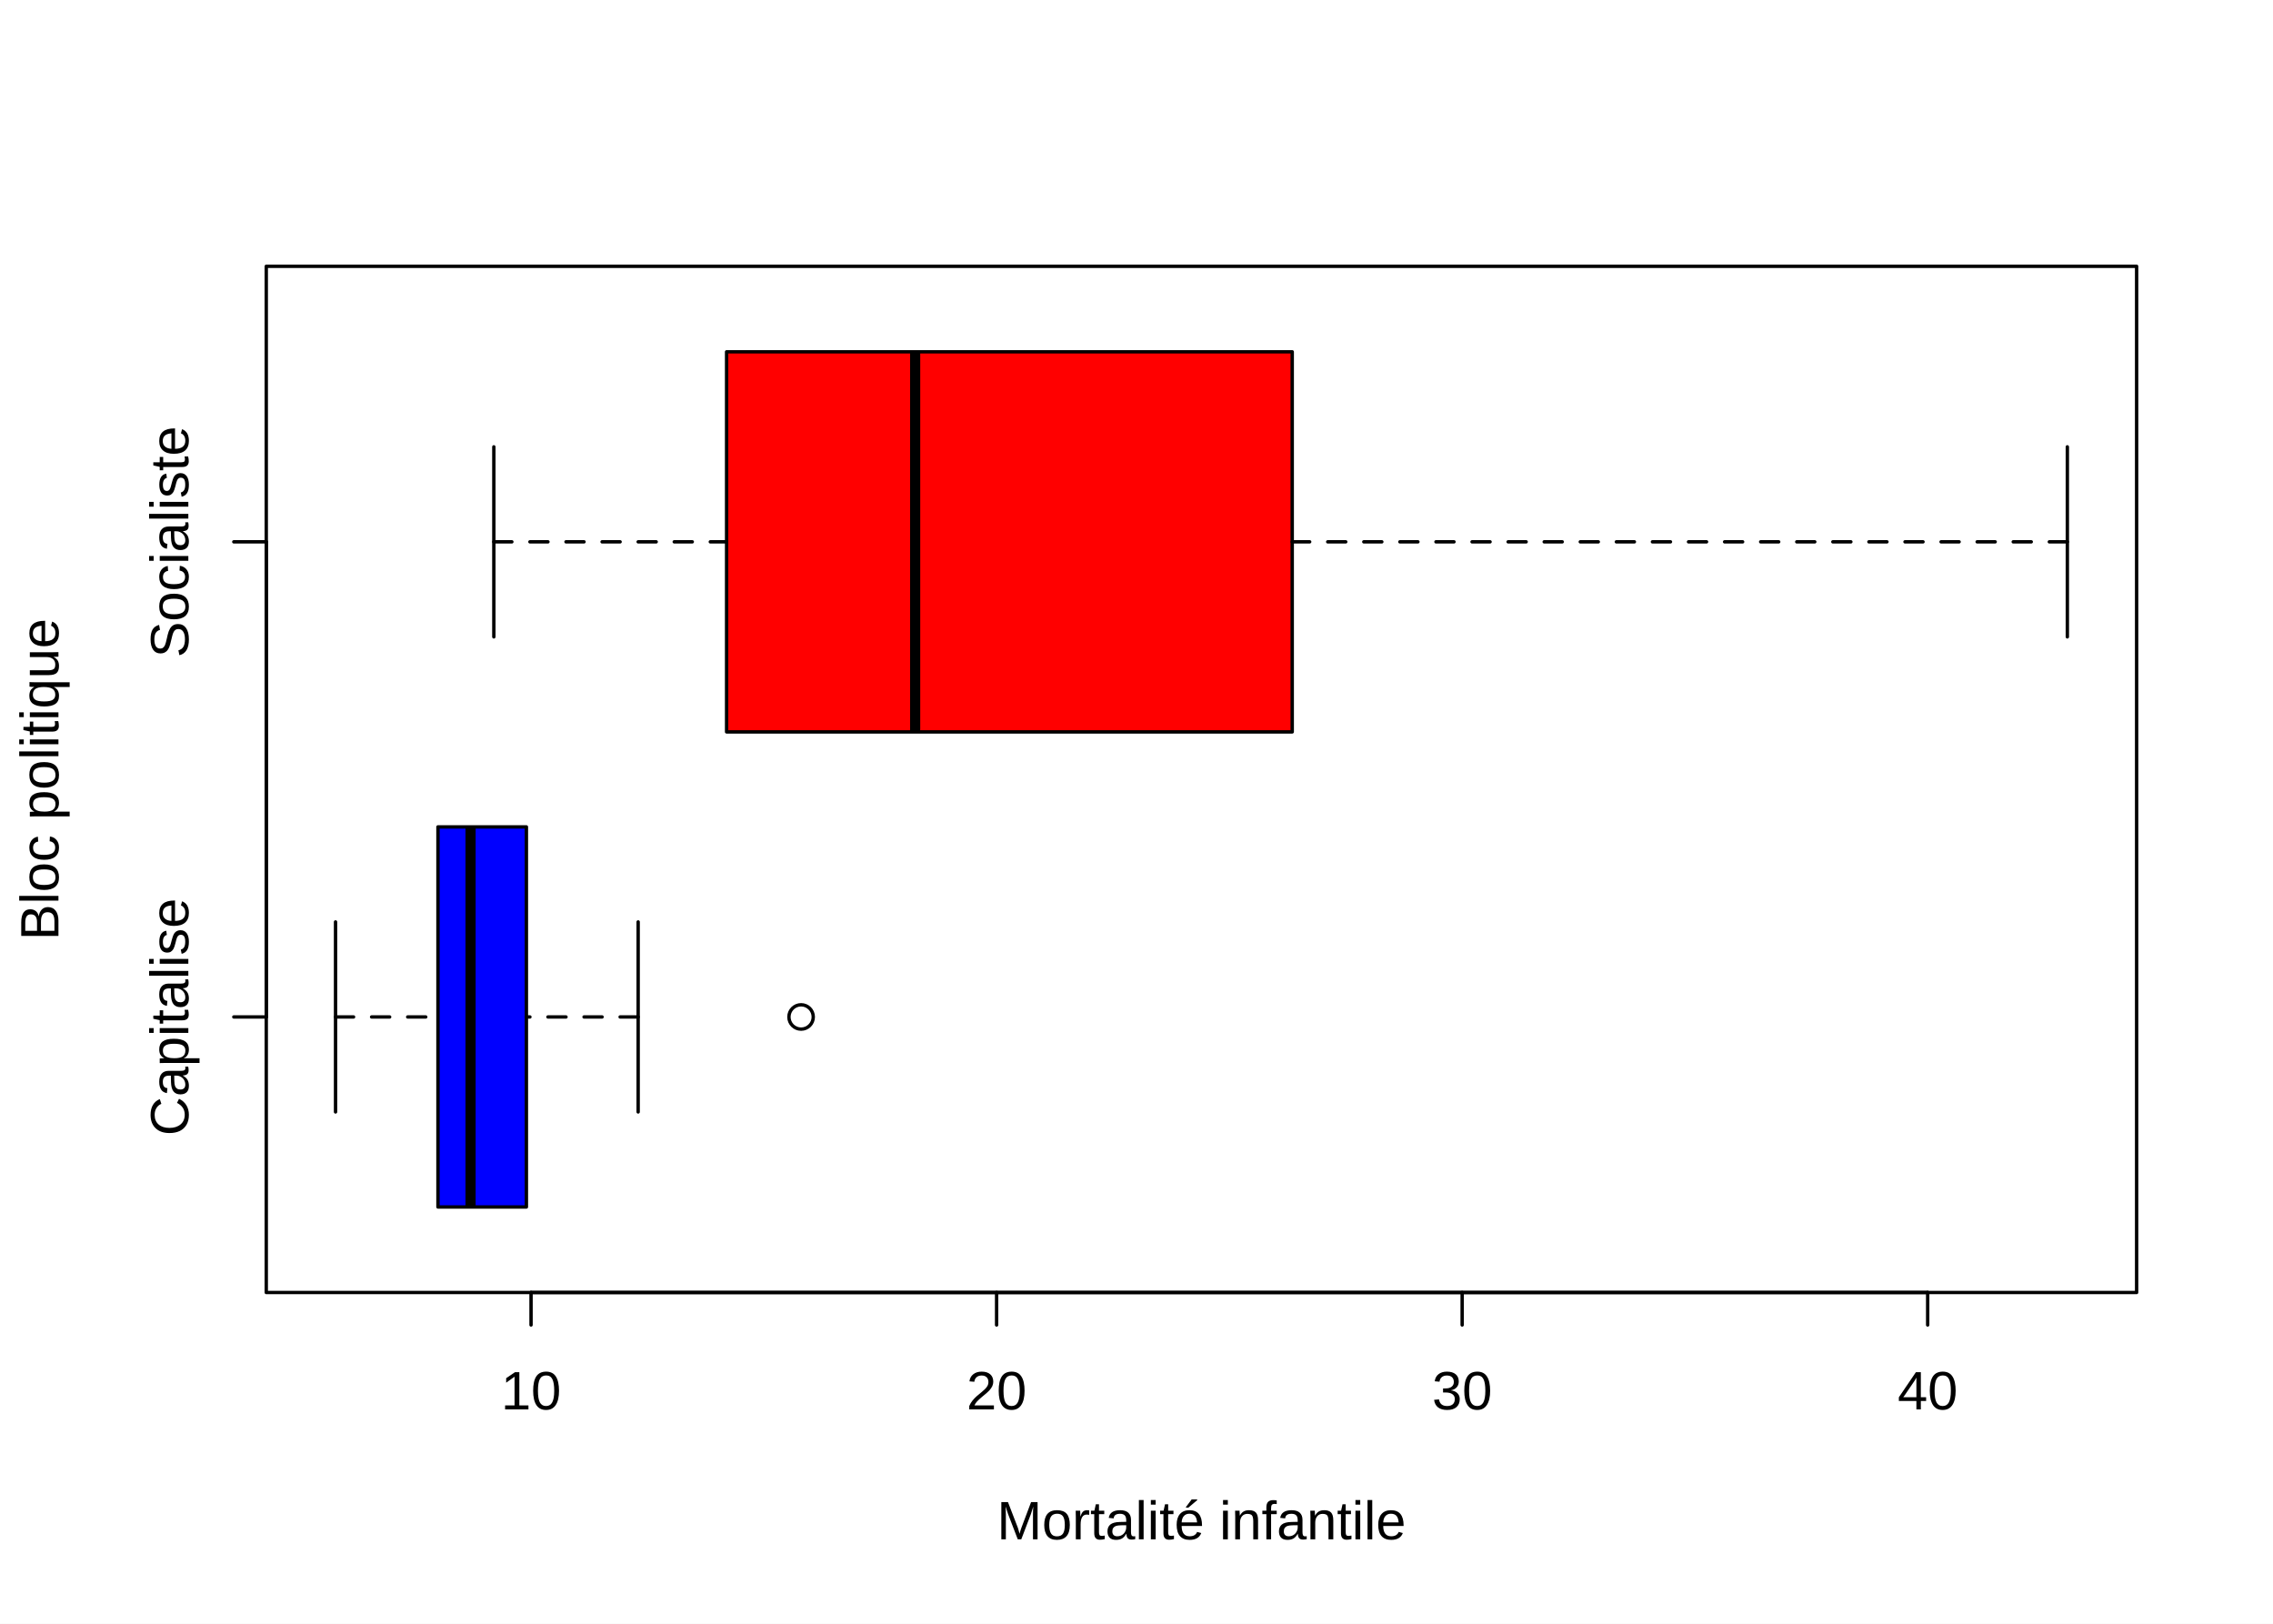
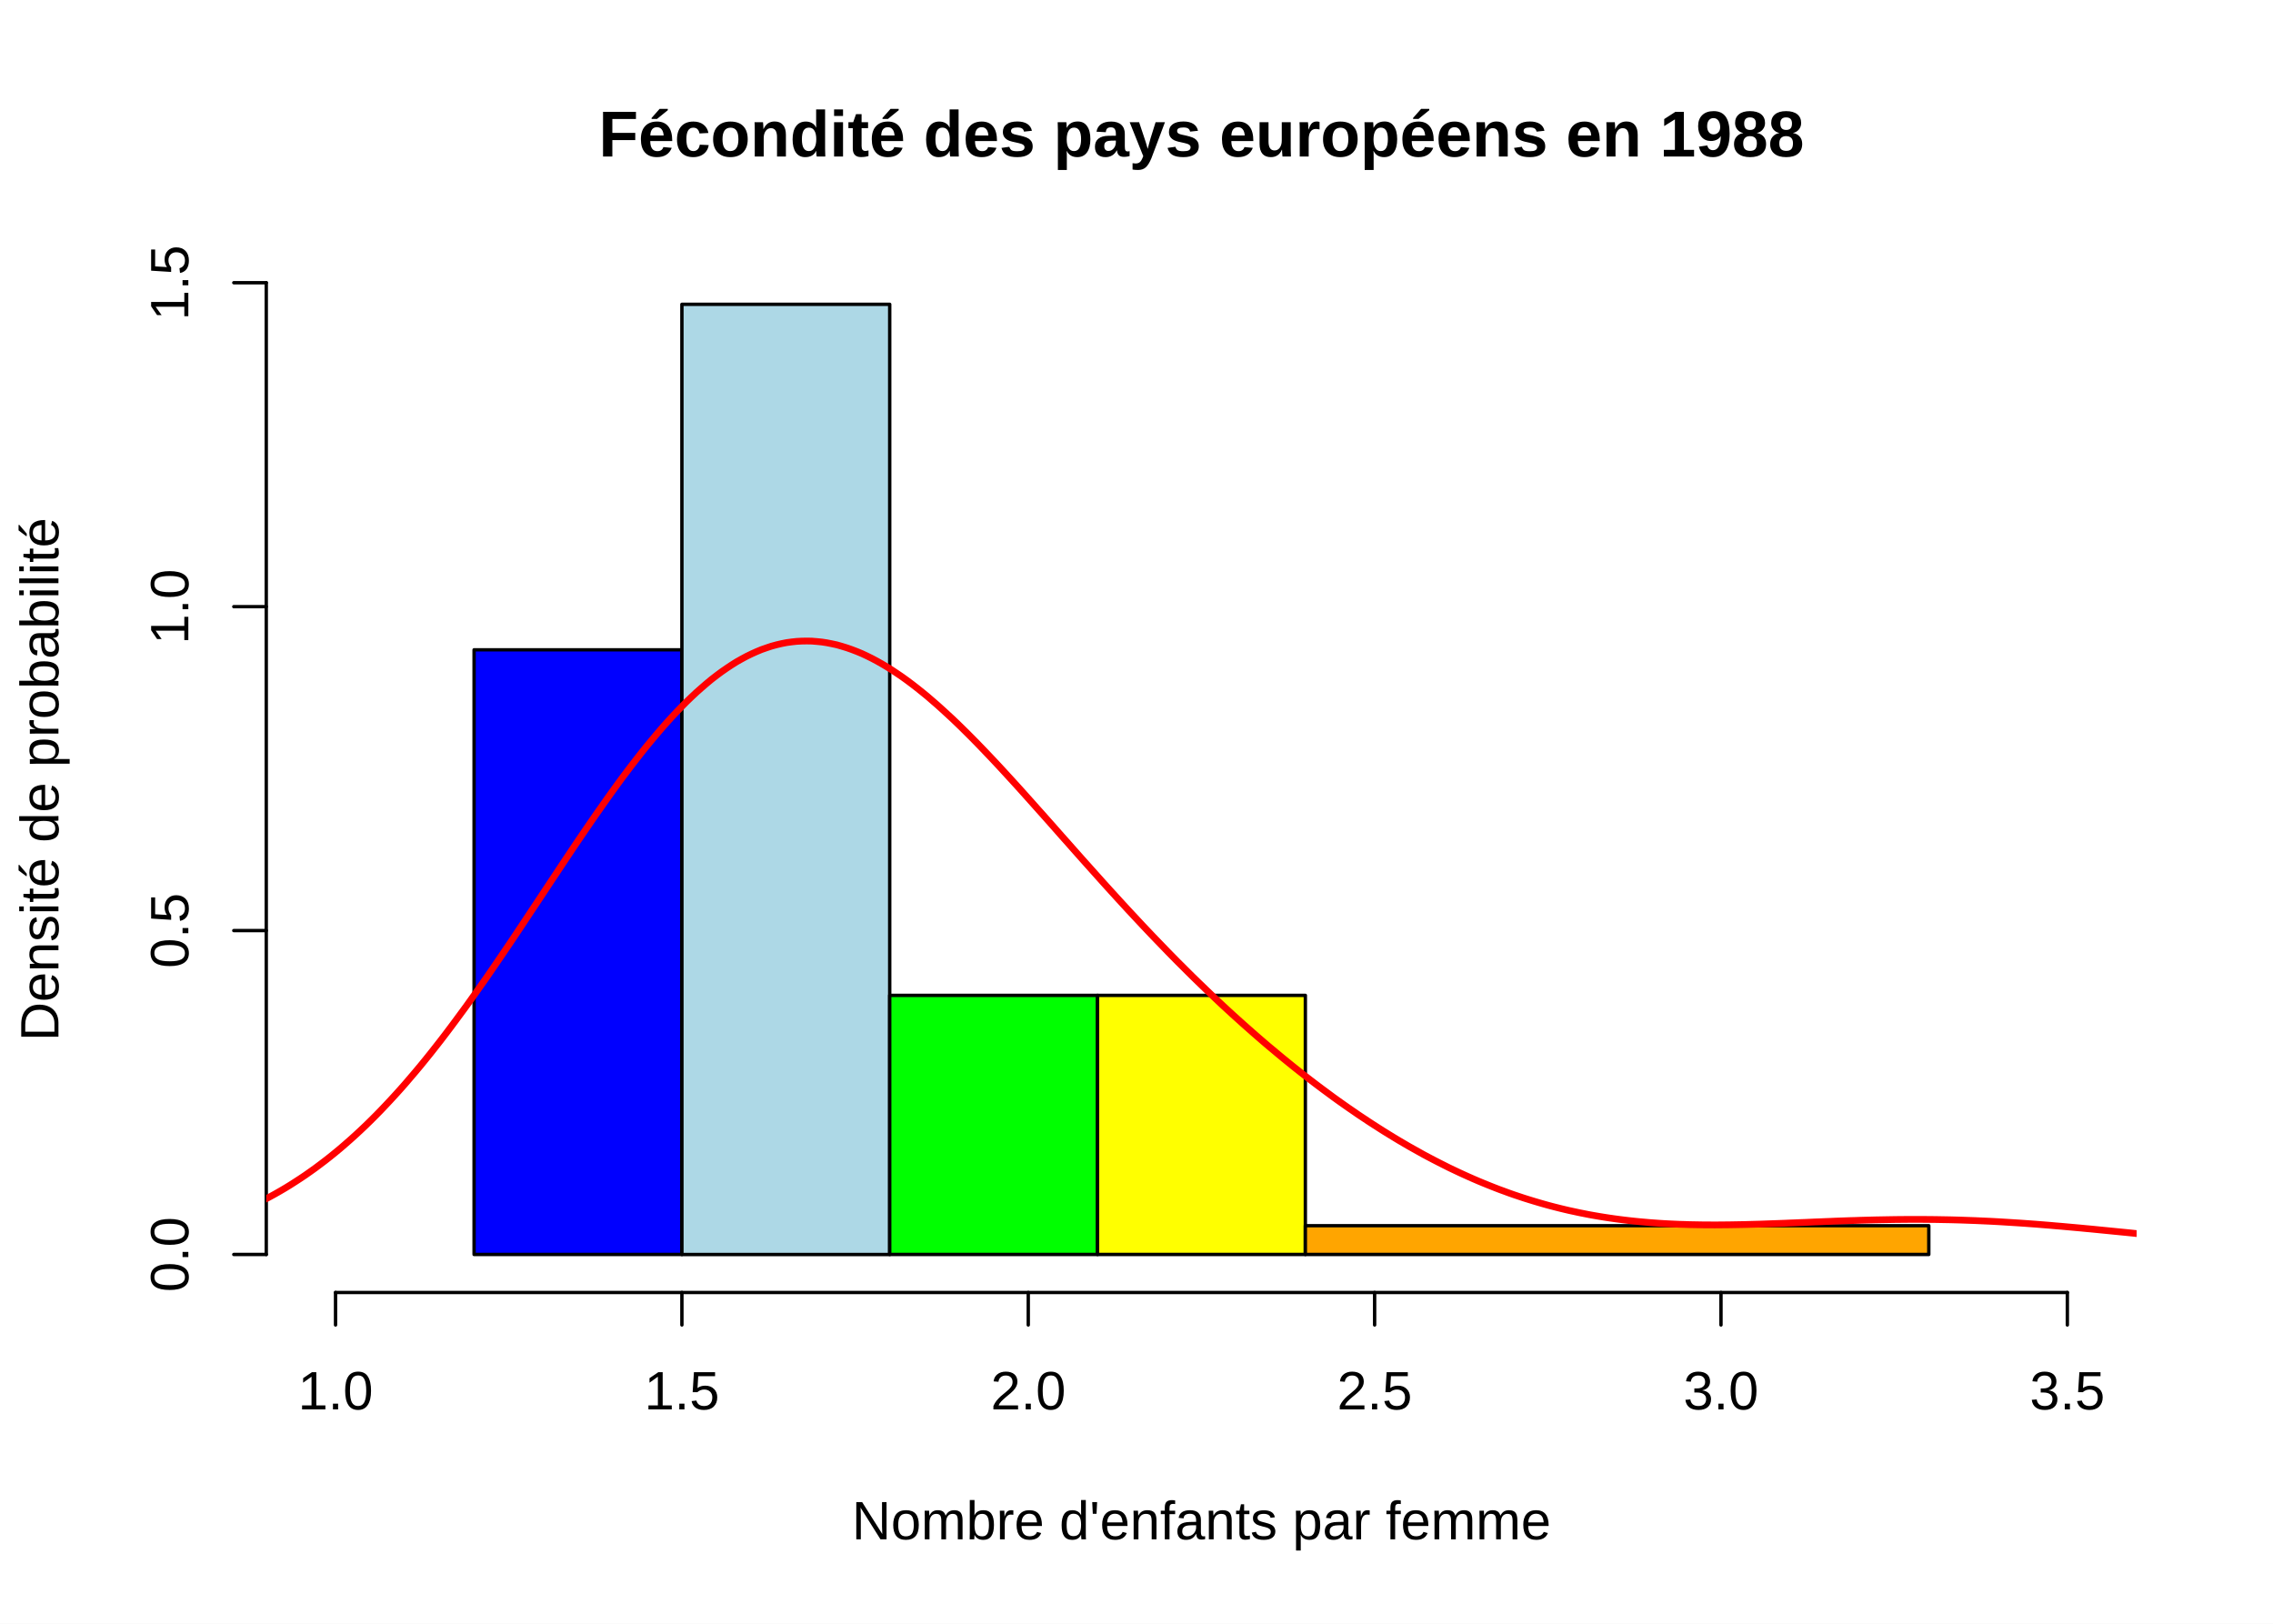
<svg xmlns="http://www.w3.org/2000/svg" class="svglite" width="504.00pt" height="360.00pt" viewBox="0 0 504.00 360.00">
  <defs>
    <style type="text/css">
    .svglite line, .svglite polyline, .svglite polygon, .svglite path, .svglite rect, .svglite circle {
      fill: none;
      stroke: #000000;
      stroke-linecap: round;
      stroke-linejoin: round;
      stroke-miterlimit: 10.00;
    }
    .svglite text {
      white-space: pre;
    }
  </style>
  </defs>
  <rect width="100%" height="100%" style="stroke: none; fill: #FFFFFF;" />
  <defs>
    <clipPath id="cpMC4wMHw1MDQuMDB8MC4wMHwzNjAuMDA=">
      <rect x="0.00" y="0.00" width="504.00" height="360.00" />
    </clipPath>
  </defs>
  <g clip-path="url(#cpMC4wMHw1MDQuMDB8MC4wMHwzNjAuMDA=)">
- </g>
+     <text x="266.40" y="34.70" text-anchor="middle" style="font-size: 14.40px; font-weight: bold; font-family: &quot;Arial&quot;;" textLength="267.18px" lengthAdjust="spacingAndGlyphs">Fécondité des pays européens en 1988</text>
+     <text x="266.40" y="341.28" text-anchor="middle" style="font-size: 12.00px; font-family: &quot;Arial&quot;;" textLength="155.02px" lengthAdjust="spacingAndGlyphs">Nombre d'enfants par femme</text>
+     <text transform="translate(12.96,172.80) rotate(-90)" text-anchor="middle" style="font-size: 12.00px; font-family: &quot;Arial&quot;;" textLength="116.07px" lengthAdjust="spacingAndGlyphs">Densité de probabilité</text>
+     <line x1="74.40" y1="286.56" x2="458.40" y2="286.56" style="stroke-width: 0.75;" />
+     <line x1="74.40" y1="286.56" x2="74.40" y2="293.76" style="stroke-width: 0.75;" />
+     <line x1="151.20" y1="286.56" x2="151.20" y2="293.76" style="stroke-width: 0.75;" />
+     <line x1="228.00" y1="286.56" x2="228.00" y2="293.76" style="stroke-width: 0.75;" />
+     <line x1="304.80" y1="286.56" x2="304.80" y2="293.76" style="stroke-width: 0.75;" />
+     <line x1="381.60" y1="286.56" x2="381.60" y2="293.76" style="stroke-width: 0.75;" />
+     <line x1="458.40" y1="286.56" x2="458.40" y2="293.76" style="stroke-width: 0.75;" />
+     <text x="74.40" y="312.48" text-anchor="middle" style="font-size: 12.00px; font-family: &quot;Arial&quot;;" textLength="16.68px" lengthAdjust="spacingAndGlyphs">1.0</text>
+     <text x="151.20" y="312.48" text-anchor="middle" style="font-size: 12.00px; font-family: &quot;Arial&quot;;" textLength="16.68px" lengthAdjust="spacingAndGlyphs">1.5</text>
+     <text x="228.00" y="312.48" text-anchor="middle" style="font-size: 12.00px; font-family: &quot;Arial&quot;;" textLength="16.68px" lengthAdjust="spacingAndGlyphs">2.0</text>
+     <text x="304.80" y="312.48" text-anchor="middle" style="font-size: 12.00px; font-family: &quot;Arial&quot;;" textLength="16.68px" lengthAdjust="spacingAndGlyphs">2.5</text>
+     <text x="381.60" y="312.48" text-anchor="middle" style="font-size: 12.00px; font-family: &quot;Arial&quot;;" textLength="16.68px" lengthAdjust="spacingAndGlyphs">3.0</text>
+     <text x="458.40" y="312.48" text-anchor="middle" style="font-size: 12.00px; font-family: &quot;Arial&quot;;" textLength="16.68px" lengthAdjust="spacingAndGlyphs">3.5</text>
+     <line x1="59.04" y1="278.13" x2="59.04" y2="62.68" style="stroke-width: 0.75;" />
+     <line x1="59.04" y1="278.13" x2="51.84" y2="278.13" style="stroke-width: 0.75;" />
+     <line x1="59.04" y1="206.32" x2="51.84" y2="206.32" style="stroke-width: 0.75;" />
+     <line x1="59.04" y1="134.50" x2="51.84" y2="134.50" style="stroke-width: 0.75;" />
+     <line x1="59.04" y1="62.68" x2="51.84" y2="62.68" style="stroke-width: 0.75;" />
+     <text transform="translate(41.76,278.13) rotate(-90)" text-anchor="middle" style="font-size: 12.00px; font-family: &quot;Arial&quot;;" textLength="16.68px" lengthAdjust="spacingAndGlyphs">0.0</text>
+     <text transform="translate(41.76,206.32) rotate(-90)" text-anchor="middle" style="font-size: 12.00px; font-family: &quot;Arial&quot;;" textLength="16.68px" lengthAdjust="spacingAndGlyphs">0.5</text>
+     <text transform="translate(41.76,134.50) rotate(-90)" text-anchor="middle" style="font-size: 12.00px; font-family: &quot;Arial&quot;;" textLength="16.68px" lengthAdjust="spacingAndGlyphs">1.0</text>
+     <text transform="translate(41.76,62.68) rotate(-90)" text-anchor="middle" style="font-size: 12.00px; font-family: &quot;Arial&quot;;" textLength="16.68px" lengthAdjust="spacingAndGlyphs">1.5</text>
+   </g>
  <defs>
    <clipPath id="cpNTkuMDR8NDczLjc2fDU5LjA0fDI4Ni41Ng==">
      <rect x="59.04" y="59.04" width="414.72" height="227.52" />
    </clipPath>
  </defs>
  <g clip-path="url(#cpNTkuMDR8NDczLjc2fDU5LjA0fDI4Ni41Ng==)">
-     <polygon points="97.11,267.60 97.11,183.33 116.72,183.33 116.72,267.60 " style="stroke-width: 0.75; stroke: none; fill: #0000FF;" />
-     <line x1="104.34" y1="267.60" x2="104.34" y2="183.33" style="stroke-width: 2.25; stroke-linecap: butt;" />
-     <line x1="74.40" y1="225.47" x2="97.11" y2="225.47" style="stroke-width: 0.75; stroke-dasharray: 4.00,4.00;" />
-     <line x1="141.50" y1="225.47" x2="116.72" y2="225.47" style="stroke-width: 0.75; stroke-dasharray: 4.00,4.00;" />
-     <line x1="74.40" y1="246.53" x2="74.40" y2="204.40" style="stroke-width: 0.75;" />
-     <line x1="141.50" y1="246.53" x2="141.50" y2="204.40" style="stroke-width: 0.75;" />
-     <polygon points="97.11,267.60 97.11,183.33 116.72,183.33 116.72,267.60 " style="stroke-width: 0.75;" />
-     <circle cx="177.63" cy="225.47" r="2.70" style="stroke-width: 0.75;" />
-     <polygon points="161.11,162.27 161.11,78.00 286.53,78.00 286.53,162.27 " style="stroke-width: 0.75; stroke: none; fill: #FF0000;" />
-     <line x1="202.92" y1="162.27" x2="202.92" y2="78.00" style="stroke-width: 2.25; stroke-linecap: butt;" />
-     <line x1="109.50" y1="120.13" x2="161.11" y2="120.13" style="stroke-width: 0.75; stroke-dasharray: 4.00,4.00;" />
-     <line x1="458.40" y1="120.13" x2="286.53" y2="120.13" style="stroke-width: 0.75; stroke-dasharray: 4.00,4.00;" />
-     <line x1="109.50" y1="141.20" x2="109.50" y2="99.07" style="stroke-width: 0.75;" />
-     <line x1="458.40" y1="141.20" x2="458.40" y2="99.07" style="stroke-width: 0.75;" />
-     <polygon points="161.11,162.27 161.11,78.00 286.53,78.00 286.53,162.27 " style="stroke-width: 0.75;" />
-   </g>
-   <g clip-path="url(#cpMC4wMHw1MDQuMDB8MC4wMHwzNjAuMDA=)">
-     <line x1="59.04" y1="225.47" x2="59.04" y2="120.13" style="stroke-width: 0.75;" />
-     <line x1="59.04" y1="225.47" x2="51.84" y2="225.47" style="stroke-width: 0.75;" />
-     <line x1="59.04" y1="120.13" x2="51.84" y2="120.13" style="stroke-width: 0.75;" />
-     <text transform="translate(41.76,225.47) rotate(-90)" text-anchor="middle" style="font-size: 12.00px; font-family: &quot;Arial&quot;;" textLength="52.70px" lengthAdjust="spacingAndGlyphs">Capitalise</text>
-     <text transform="translate(41.76,120.13) rotate(-90)" text-anchor="middle" style="font-size: 12.00px; font-family: &quot;Arial&quot;;" textLength="51.36px" lengthAdjust="spacingAndGlyphs">Socialiste</text>
-     <line x1="117.75" y1="286.56" x2="427.43" y2="286.56" style="stroke-width: 0.75;" />
-     <line x1="117.75" y1="286.56" x2="117.75" y2="293.76" style="stroke-width: 0.75;" />
-     <line x1="220.98" y1="286.56" x2="220.98" y2="293.76" style="stroke-width: 0.75;" />
-     <line x1="324.21" y1="286.56" x2="324.21" y2="293.76" style="stroke-width: 0.75;" />
-     <line x1="427.43" y1="286.56" x2="427.43" y2="293.76" style="stroke-width: 0.75;" />
-     <text x="117.75" y="312.48" text-anchor="middle" style="font-size: 12.00px; font-family: &quot;Arial&quot;;" textLength="13.35px" lengthAdjust="spacingAndGlyphs">10</text>
-     <text x="220.98" y="312.48" text-anchor="middle" style="font-size: 12.00px; font-family: &quot;Arial&quot;;" textLength="13.35px" lengthAdjust="spacingAndGlyphs">20</text>
-     <text x="324.21" y="312.48" text-anchor="middle" style="font-size: 12.00px; font-family: &quot;Arial&quot;;" textLength="13.35px" lengthAdjust="spacingAndGlyphs">30</text>
-     <text x="427.43" y="312.48" text-anchor="middle" style="font-size: 12.00px; font-family: &quot;Arial&quot;;" textLength="13.35px" lengthAdjust="spacingAndGlyphs">40</text>
-     <text x="266.40" y="341.28" text-anchor="middle" style="font-size: 12.00px; font-family: &quot;Arial&quot;;" textLength="90.71px" lengthAdjust="spacingAndGlyphs">Mortalité infantile</text>
-     <text transform="translate(12.96,172.80) rotate(-90)" text-anchor="middle" style="font-size: 12.00px; font-family: &quot;Arial&quot;;" textLength="71.38px" lengthAdjust="spacingAndGlyphs">Bloc politique</text>
-     <polygon points="59.04,286.56 473.76,286.56 473.76,59.04 59.04,59.04 " style="stroke-width: 0.75;" />
+     <rect x="105.12" y="144.07" width="46.08" height="134.06" style="stroke-width: 0.75; fill: #0000FF;" />
+     <rect x="151.20" y="67.47" width="46.08" height="210.67" style="stroke-width: 0.75; fill: #ADD8E6;" />
+     <rect x="197.28" y="220.68" width="46.08" height="57.45" style="stroke-width: 0.75; fill: #00FF00;" />
+     <rect x="243.36" y="220.68" width="46.08" height="57.45" style="stroke-width: 0.75; fill: #FFFF00;" />
+     <rect x="289.44" y="271.75" width="138.24" height="6.38" style="stroke-width: 0.75; fill: #FFA500;" />
+     <polyline points="-2.40,277.72 -1.29,277.69 -0.18,277.65 0.94,277.62 2.05,277.58 3.16,277.53 4.27,277.49 5.39,277.44 6.50,277.39 7.61,277.33 8.72,277.27 9.83,277.21 10.95,277.14 12.06,277.07 13.17,277.00 14.28,276.92 15.39,276.83 16.51,276.74 17.62,276.64 18.73,276.54 19.84,276.43 20.96,276.32 22.07,276.20 23.18,276.07 24.29,275.94 25.40,275.79 26.52,275.64 27.63,275.48 28.74,275.31 29.85,275.14 30.97,274.95 32.08,274.75 33.19,274.54 34.30,274.32 35.41,274.10 36.53,273.85 37.64,273.60 38.75,273.34 39.86,273.06 40.97,272.77 42.09,272.46 43.20,272.14 44.31,271.81 45.42,271.46 46.54,271.09 47.65,270.71 48.76,270.31 49.87,269.90 50.98,269.47 52.10,269.02 53.21,268.55 54.32,268.06 55.43,267.56 56.55,267.02 57.66,266.48 58.77,265.91 59.88,265.32 60.99,264.71 62.11,264.07 63.22,263.42 64.33,262.74 65.44,262.03 66.55,261.31 67.67,260.56 68.78,259.78 69.89,258.99 71.00,258.16 72.12,257.31 73.23,256.44 74.34,255.54 75.45,254.62 76.56,253.66 77.68,252.68 78.79,251.68 79.90,250.65 81.01,249.60 82.13,248.51 83.24,247.40 84.35,246.27 85.46,245.10 86.57,243.92 87.69,242.70 88.80,241.47 89.91,240.21 91.02,238.91 92.13,237.61 93.25,236.27 94.36,234.91 95.47,233.53 96.58,232.12 97.70,230.69 98.81,229.24 99.92,227.77 101.03,226.28 102.14,224.77 103.26,223.25 104.37,221.70 105.48,220.14 106.59,218.56 107.71,216.97 108.82,215.36 109.93,213.74 111.04,212.11 112.15,210.47 113.27,208.82 114.38,207.16 115.49,205.49 116.60,203.82 117.71,202.14 118.83,200.46 119.94,198.78 121.05,197.10 122.16,195.42 123.28,193.74 124.39,192.06 125.50,190.39 126.61,188.73 127.72,187.07 128.84,185.42 129.95,183.79 131.06,182.17 132.17,180.56 133.29,178.97 134.40,177.39 135.51,175.83 136.62,174.29 137.73,172.77 138.85,171.28 139.96,169.81 141.07,168.37 142.18,166.95 143.29,165.56 144.41,164.21 145.52,162.88 146.63,161.58 147.74,160.32 148.86,159.08 149.97,157.90 151.08,156.74 152.19,155.62 153.30,154.55 154.42,153.50 155.53,152.52 156.64,151.56 157.75,150.64 158.86,149.78 159.98,148.95 161.09,148.18 162.20,147.44 163.31,146.74 164.43,146.11 165.54,145.51 166.65,144.97 167.76,144.47 168.87,144.01 169.99,143.62 171.10,143.25 172.21,142.95 173.32,142.69 174.44,142.47 175.55,142.32 176.66,142.20 177.77,142.14 178.88,142.12 180.00,142.14 181.11,142.23 182.22,142.34 183.33,142.51 184.44,142.73 185.56,142.97 186.67,143.29 187.78,143.63 188.89,144.02 190.01,144.45 191.12,144.91 192.23,145.43 193.34,145.98 194.45,146.57 195.57,147.20 196.68,147.86 197.79,148.56 198.90,149.30 200.02,150.06 201.13,150.86 202.24,151.69 203.35,152.55 204.46,153.44 205.58,154.35 206.69,155.31 207.80,156.27 208.91,157.27 210.02,158.29 211.14,159.32 212.25,160.38 213.36,161.46 214.47,162.56 215.59,163.68 216.70,164.81 217.81,165.96 218.92,167.12 220.03,168.29 221.15,169.48 222.26,170.68 223.37,171.89 224.48,173.10 225.60,174.33 226.71,175.56 227.82,176.80 228.93,178.04 230.04,179.29 231.16,180.54 232.27,181.79 233.38,183.04 234.49,184.30 235.60,185.56 236.72,186.81 237.83,188.07 238.94,189.32 240.05,190.57 241.17,191.82 242.28,193.06 243.39,194.30 244.50,195.54 245.61,196.77 246.73,198.00 247.84,199.22 248.95,200.43 250.06,201.64 251.18,202.84 252.29,204.03 253.40,205.22 254.51,206.39 255.62,207.56 256.74,208.72 257.85,209.87 258.96,211.02 260.07,212.15 261.18,213.28 262.30,214.39 263.41,215.50 264.52,216.60 265.63,217.68 266.75,218.76 267.86,219.83 268.97,220.89 270.08,221.94 271.19,222.98 272.31,224.01 273.42,225.03 274.53,226.03 275.64,227.03 276.76,228.02 277.87,229.00 278.98,229.97 280.09,230.93 281.20,231.88 282.32,232.81 283.43,233.74 284.54,234.66 285.65,235.56 286.76,236.46 287.88,237.35 288.99,238.22 290.10,239.09 291.21,239.94 292.33,240.79 293.44,241.62 294.55,242.44 295.66,243.26 296.77,244.06 297.89,244.85 299.00,245.63 300.11,246.39 301.22,247.16 302.34,247.90 303.45,248.64 304.56,249.36 305.67,250.07 306.78,250.78 307.90,251.47 309.01,252.15 310.12,252.82 311.23,253.47 312.34,254.12 313.46,254.75 314.57,255.37 315.68,255.99 316.79,256.58 317.91,257.17 319.02,257.74 320.13,258.30 321.24,258.86 322.35,259.39 323.47,259.92 324.58,260.43 325.69,260.93 326.80,261.42 327.92,261.90 329.03,262.36 330.14,262.81 331.25,263.25 332.36,263.68 333.48,264.09 334.59,264.50 335.70,264.89 336.81,265.26 337.92,265.63 339.04,265.98 340.15,266.32 341.26,266.65 342.37,266.97 343.49,267.28 344.60,267.57 345.71,267.85 346.82,268.12 347.93,268.38 349.05,268.62 350.16,268.86 351.27,269.08 352.38,269.30 353.50,269.50 354.61,269.69 355.72,269.87 356.83,270.04 357.94,270.20 359.06,270.35 360.17,270.49 361.28,270.62 362.39,270.74 363.50,270.85 364.62,270.95 365.73,271.05 366.84,271.13 367.95,271.21 369.07,271.28 370.18,271.34 371.29,271.39 372.40,271.44 373.51,271.47 374.63,271.51 375.74,271.53 376.85,271.55 377.96,271.57 379.08,271.57 380.19,271.58 381.30,271.57 382.41,271.56 383.52,271.55 384.64,271.53 385.75,271.51 386.86,271.49 387.97,271.46 389.08,271.43 390.20,271.40 391.31,271.36 392.42,271.32 393.53,271.28 394.65,271.24 395.76,271.20 396.87,271.15 397.98,271.11 399.09,271.06 400.21,271.02 401.32,270.97 402.43,270.92 403.54,270.88 404.66,270.83 405.77,270.79 406.88,270.74 407.99,270.70 409.10,270.66 410.22,270.62 411.33,270.59 412.44,270.55 413.55,270.52 414.66,270.49 415.78,270.46 416.89,270.44 418.00,270.42 419.11,270.40 420.23,270.38 421.34,270.37 422.45,270.36 423.56,270.35 424.67,270.35 425.79,270.35 426.90,270.36 428.01,270.37 429.12,270.38 430.23,270.40 431.35,270.42 432.46,270.44 433.57,270.47 434.68,270.50 435.80,270.54 436.91,270.58 438.02,270.62 439.13,270.67 440.24,270.72 441.36,270.77 442.47,270.83 443.58,270.89 444.69,270.96 445.81,271.03 446.92,271.10 448.03,271.17 449.14,271.25 450.25,271.33 451.37,271.41 452.48,271.50 453.59,271.59 454.70,271.68 455.81,271.78 456.93,271.87 458.04,271.97 459.15,272.07 460.26,272.17 461.38,272.27 462.49,272.38 463.60,272.48 464.71,272.59 465.82,272.70 466.94,272.81 468.05,272.92 469.16,273.03 470.27,273.14 471.39,273.25 472.50,273.36 473.61,273.48 474.72,273.59 475.83,273.70 476.95,273.81 478.06,273.92 479.17,274.03 480.28,274.14 481.39,274.25 482.51,274.36 483.62,274.47 484.73,274.58 485.84,274.68 486.96,274.79 488.07,274.89 489.18,274.99 490.29,275.09 491.40,275.19 492.52,275.29 493.63,275.38 494.74,275.48 495.85,275.57 496.97,275.66 498.08,275.75 499.19,275.84 500.30,275.92 501.41,276.00 502.53,276.08 503.64,276.16 504.75,276.24 505.86,276.32 506.97,276.39 508.09,276.46 509.20,276.53 510.31,276.60 511.42,276.66 512.54,276.73 513.65,276.79 514.76,276.85 515.87,276.90 516.98,276.96 518.10,277.01 519.21,277.07 520.32,277.12 521.43,277.16 522.55,277.21 523.66,277.26 524.77,277.30 525.88,277.34 526.99,277.38 528.11,277.42 529.22,277.46 530.33,277.49 531.44,277.52 532.55,277.56 533.67,277.59 534.78,277.62 535.89,277.65 537.00,277.67 538.12,277.70 539.23,277.72 540.34,277.75 541.45,277.77 542.56,277.79 543.68,277.81 544.79,277.83 545.90,277.85 547.01,277.86 548.13,277.88 549.24,277.90 550.35,277.91 551.46,277.92 552.57,277.94 553.69,277.95 554.80,277.96 555.91,277.97 557.02,277.98 558.13,277.99 559.25,278.00 560.36,278.01 561.47,278.02 562.58,278.03 563.70,278.03 564.81,278.04 565.92,278.05 " style="stroke-width: 1.50; stroke: #FF0000;" />
  </g>
</svg>
